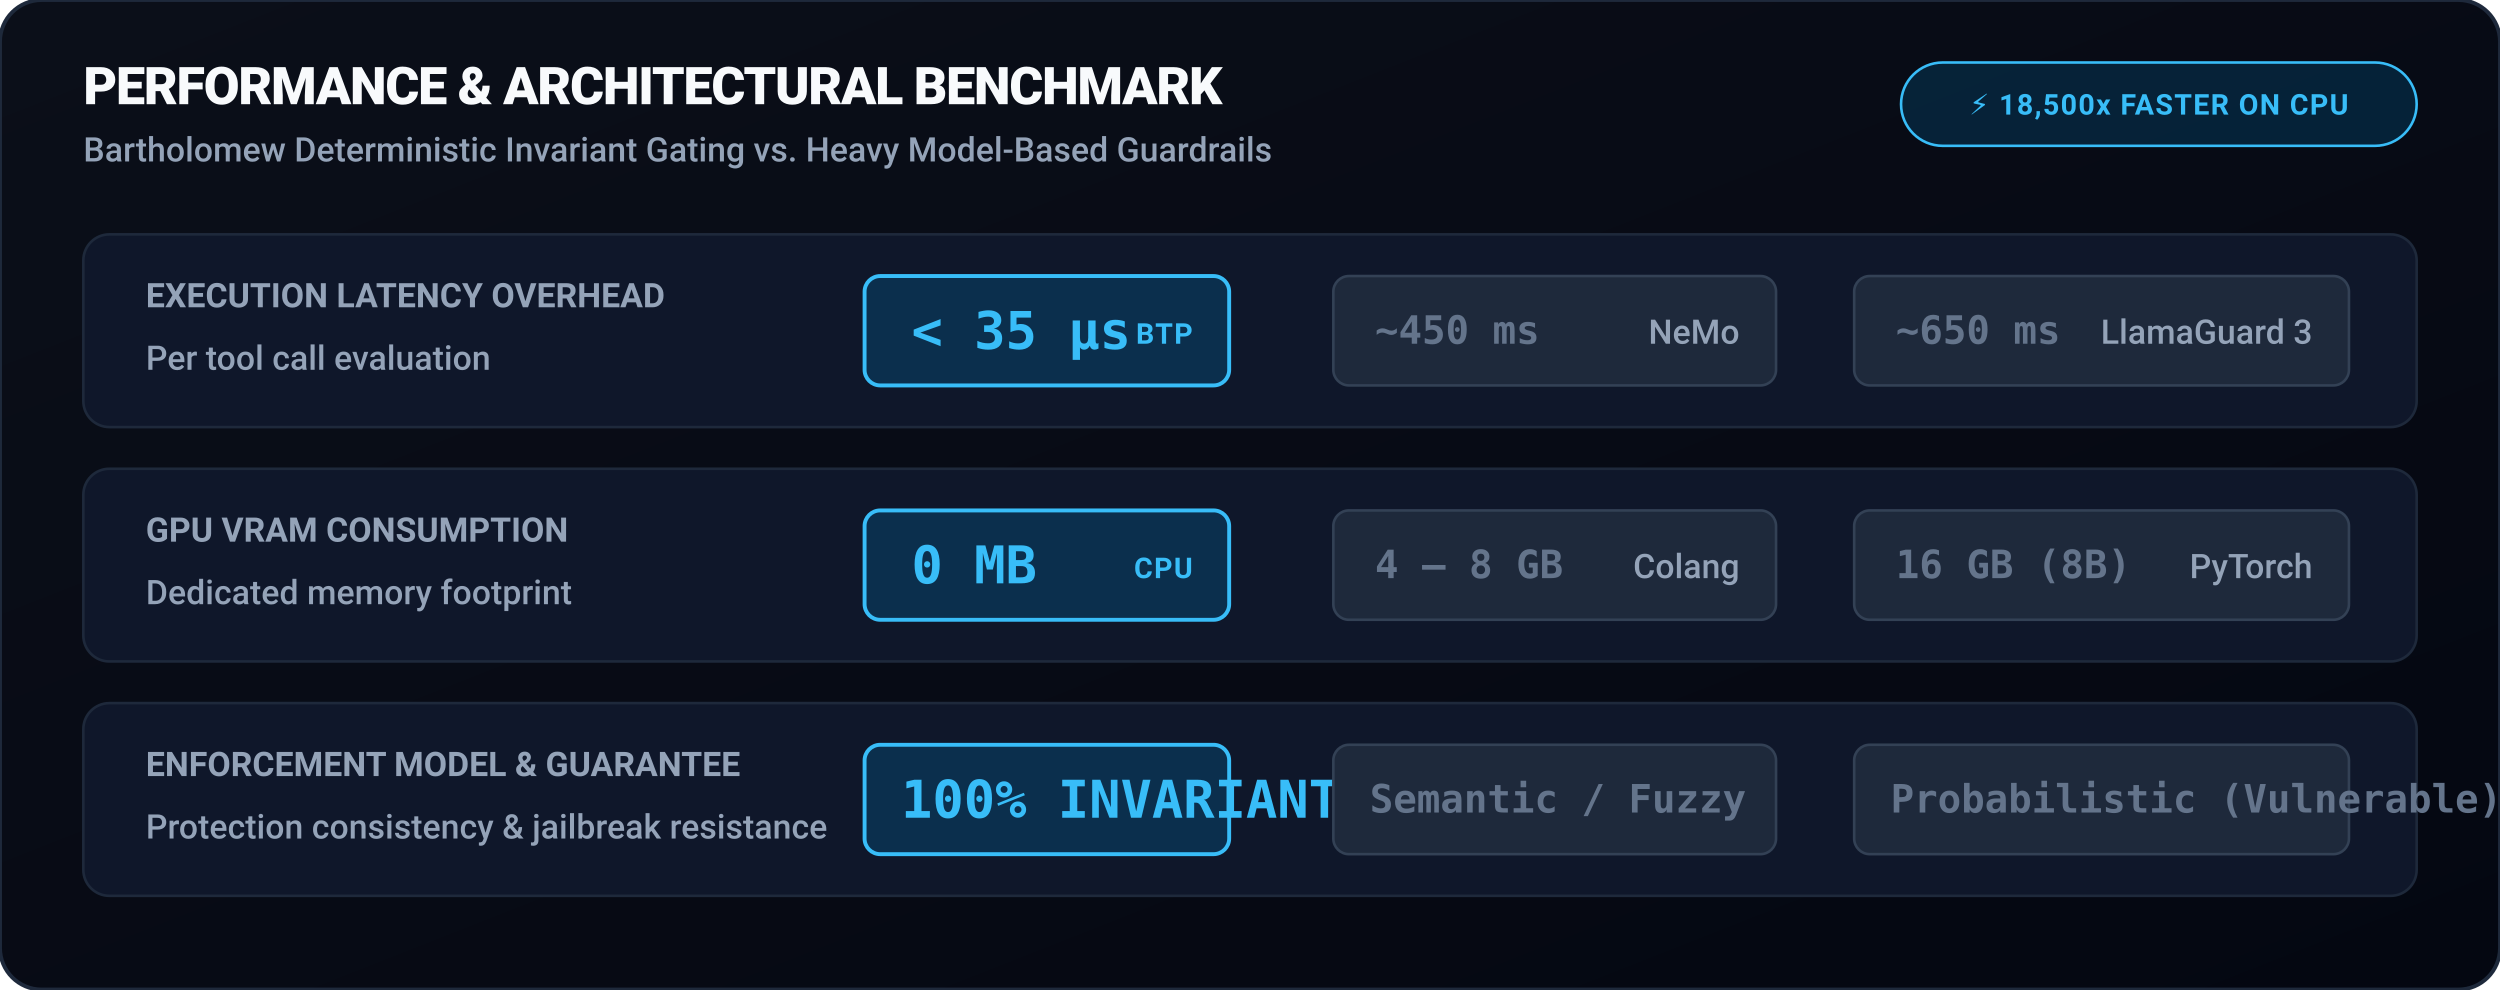
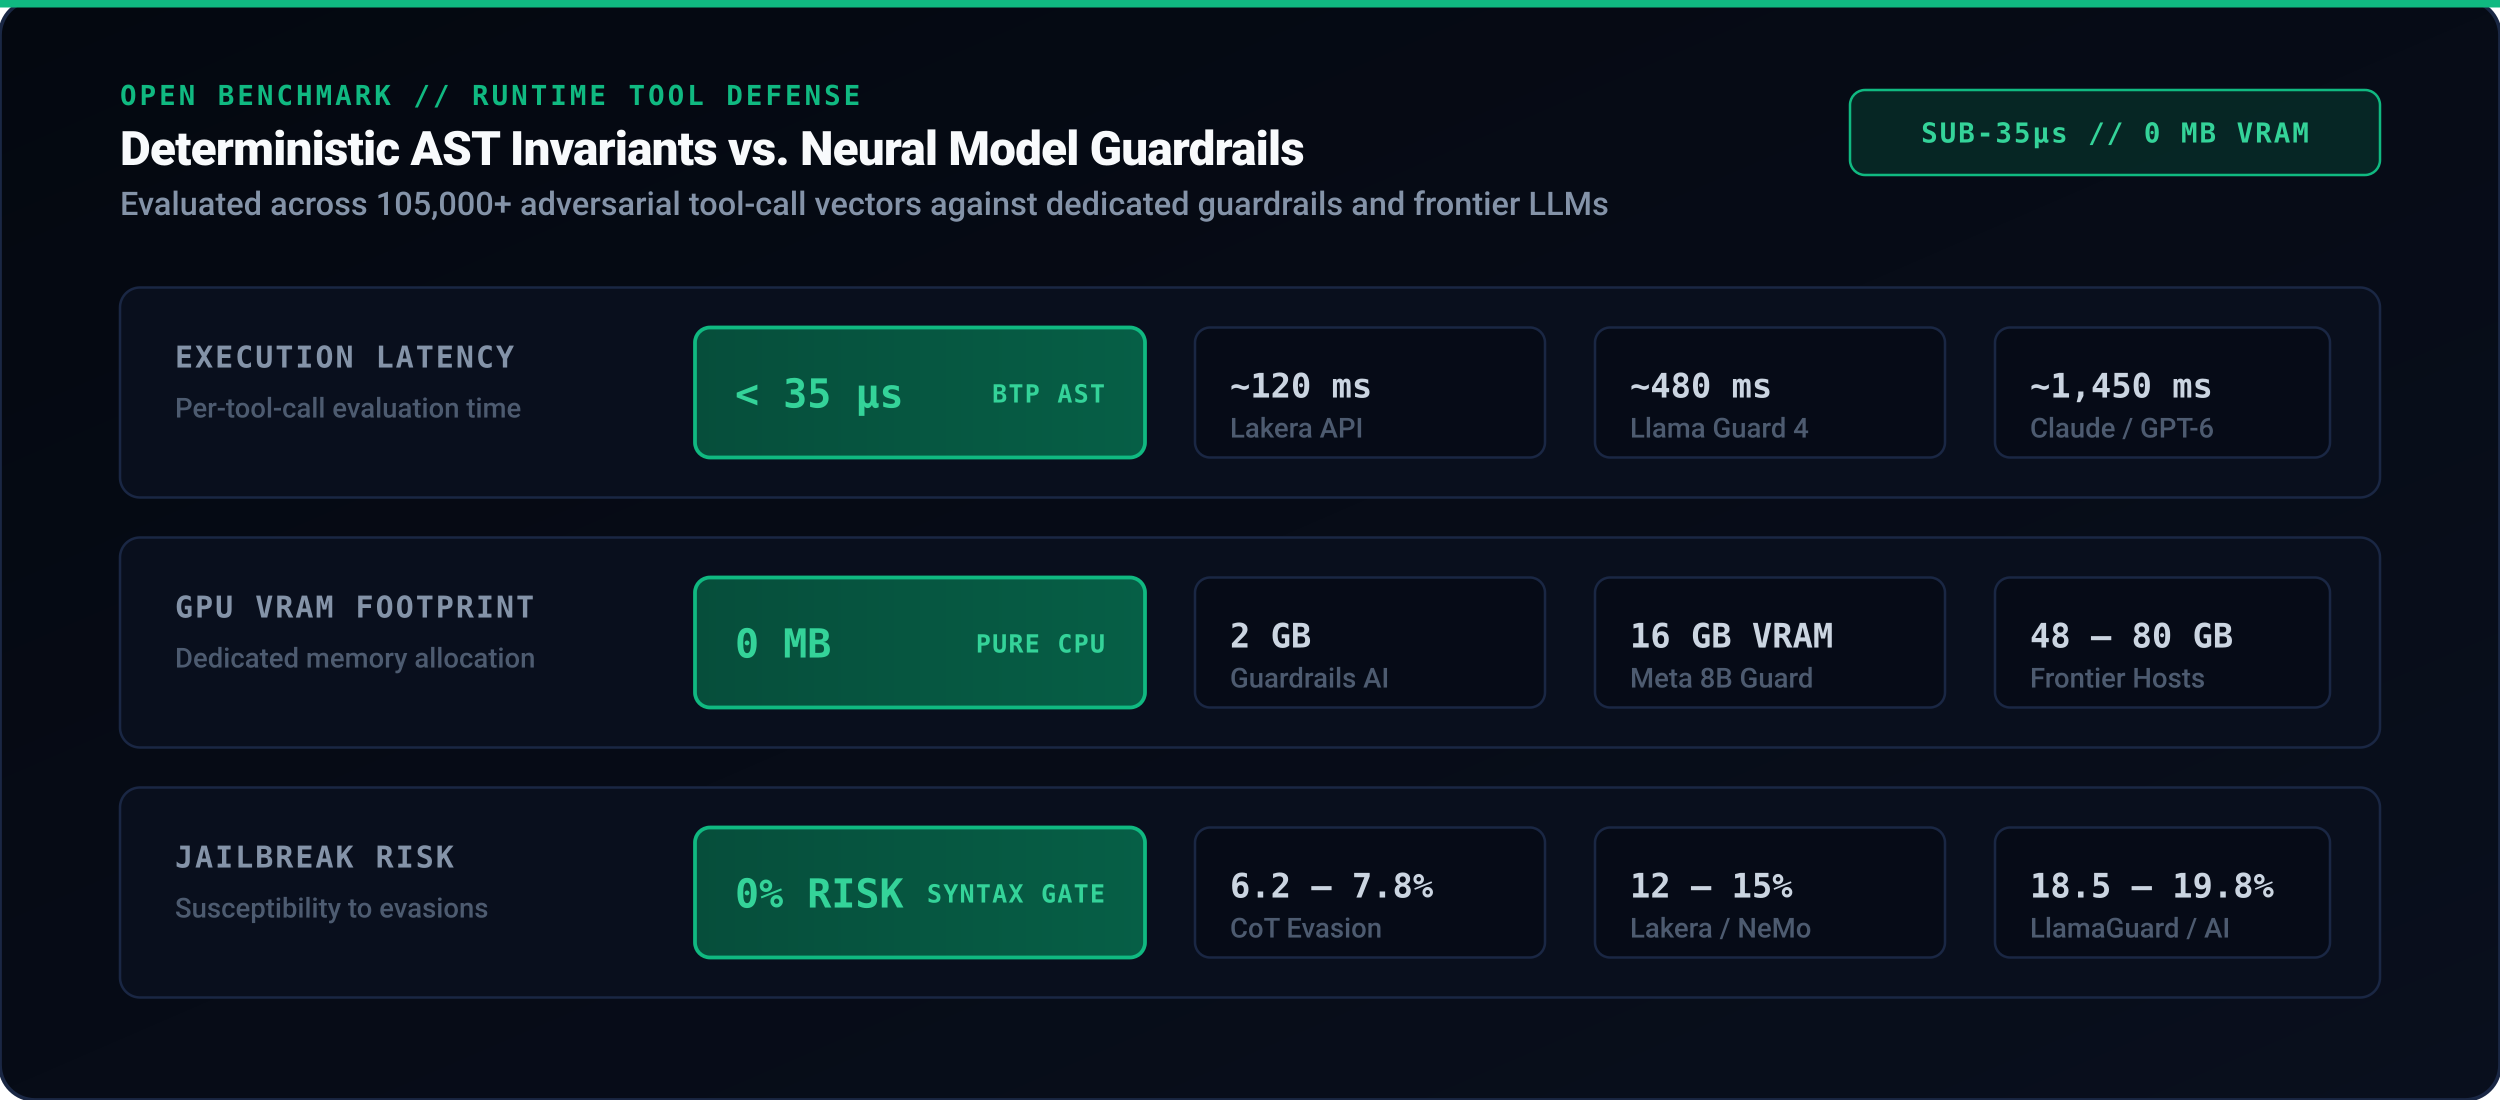
- <svg xmlns="http://www.w3.org/2000/svg" viewBox="0 0 960 380" width="100%" height="100%">
+ <svg xmlns="http://www.w3.org/2000/svg" viewBox="0 0 1000 440" width="100%" height="100%">
  <defs>
    <linearGradient id="bg-grad" x1="0%" y1="0%" x2="100%" y2="100%">
-       <stop offset="0%" stop-color="#0b0f19" />
-       <stop offset="100%" stop-color="#040711" />
+       <stop offset="0%" stop-color="#040810" />
+       <stop offset="100%" stop-color="#090f1d" />
    </linearGradient>
-     <linearGradient id="cyan-glow" x1="0%" y1="0%" x2="100%" y2="0%">
-       <stop offset="0%" stop-color="#38bdf8" />
-       <stop offset="100%" stop-color="#0284c7" />
+     <linearGradient id="lead-pill" x1="0%" y1="0%" x2="100%" y2="0%">
+       <stop offset="0%" stop-color="#064e3b" />
+       <stop offset="100%" stop-color="#065f46" />
    </linearGradient>
-     <linearGradient id="purple-card" x1="0%" y1="0%" x2="100%" y2="100%">
-       <stop offset="0%" stop-color="#1e1b4b" stop-opacity="0.6" />
-       <stop offset="100%" stop-color="#0f172a" stop-opacity="0.8" />
+     <linearGradient id="lead-glow" x1="0%" y1="0%" x2="100%" y2="0%">
+       <stop offset="0%" stop-color="#10b981" />
+       <stop offset="100%" stop-color="#34d399" />
    </linearGradient>
-     <filter id="glow-filter" x="-20%" y="-20%" width="140%" height="140%">
-       <feGaussianBlur stdDeviation="6" result="blur" />
-       <feComposite in="SourceGraphic" in2="blur" operator="over" />
-     </filter>
  </defs>
  <style>
-     .title { font-family: -apple-system, BlinkMacSystemFont, 'Segoe UI', Roboto, Helvetica, Arial, sans-serif; font-size: 20px; font-weight: 800; fill: #f8fafc; letter-spacing: -0.5px; }
-     .subtitle { font-family: -apple-system, BlinkMacSystemFont, 'Segoe UI', Roboto, Helvetica, Arial, sans-serif; font-size: 13px; font-weight: 500; fill: #94a3b8; }
-     .col-header { font-family: -apple-system, BlinkMacSystemFont, 'Segoe UI', Roboto, Helvetica, Arial, sans-serif; font-size: 14px; font-weight: 700; fill: #e2e8f0; }
-     .metric-title { font-family: -apple-system, BlinkMacSystemFont, 'Segoe UI', Roboto, Helvetica, Arial, sans-serif; font-size: 13px; font-weight: 600; fill: #94a3b8; }
-     .val-highlight { font-family: ui-monospace, SFMono-Regular, Menlo, Monaco, Consolas, monospace; font-size: 20px; font-weight: 800; fill: #38bdf8; }
-     .val-standard { font-family: ui-monospace, SFMono-Regular, Menlo, Monaco, Consolas, monospace; font-size: 15px; font-weight: 600; fill: #64748b; }
-     .badge { font-family: -apple-system, BlinkMacSystemFont, 'Segoe UI', Roboto, sans-serif; font-size: 11px; font-weight: 700; text-transform: uppercase; letter-spacing: 0.5px; }
+     .font-sans { font-family: -apple-system, BlinkMacSystemFont, 'Segoe UI', Roboto, Inter, Helvetica, Arial, sans-serif; }
+     .font-mono { font-family: ui-monospace, 'JetBrains Mono', SFMono-Regular, Menlo, Monaco, Consolas, monospace; }
+     .hdr-title { font-size: 19px; font-weight: 800; fill: #f8fafc; letter-spacing: -0.3px; }
+     .hdr-sub { font-size: 13px; font-weight: 500; fill: #8493a8; }
+     .kicker { font-size: 11px; font-weight: 700; fill: #10b981; letter-spacing: 1.2px; text-transform: uppercase; }
+     .row-title { font-size: 12px; font-weight: 700; fill: #8493a8; letter-spacing: 0.8px; text-transform: uppercase; }
+     .row-sub { font-size: 11px; font-weight: 500; fill: #4d5b70; }
+     .val-lead { font-size: 16px; font-weight: 800; fill: #34d399; }
+     .val-comp { font-size: 13.5px; font-weight: 600; fill: #cbd5e1; }
+     .lbl-tag { font-size: 10px; font-weight: 700; letter-spacing: 0.5px; }
+     .badge-top { font-size: 11px; font-weight: 800; fill: #34d399; letter-spacing: 0.8px; }
  </style>
-   <rect width="960" height="380" rx="16" fill="url(#bg-grad)" stroke="#1e293b" stroke-width="1.5" />
-   <g transform="translate(32, 40)">
-     <text class="title" x="0" y="0">PERFORMANCE &amp; ARCHITECTURAL BENCHMARK</text>
-     <text class="subtitle" x="0" y="22">Bartholomew Deterministic Invariant Gating vs. Heavy Model-Based Guardrails</text>
+   <rect width="1000" height="440" rx="14" fill="url(#bg-grad)" stroke="#1a2744" stroke-width="1.5" />
+   <rect x="0" y="0" width="1000" height="3" fill="#10b981" />
+   <g transform="translate(48, 42)">
+     <text class="font-mono kicker" x="0" y="0">OPEN BENCHMARK // RUNTIME TOOL DEFENSE</text>
+     <text class="font-sans hdr-title" x="0" y="24">Deterministic AST Invariants vs. Neural Model Guardrails</text>
+     <text class="font-sans hdr-sub" x="0" y="44">Evaluated across 105,000+ adversarial tool-call vectors against dedicated guardrails and frontier LLMs</text>
  </g>
-   <g transform="translate(730, 24)">
-     <rect width="198" height="32" rx="16" fill="#0369a1" fill-opacity="0.25" stroke="#38bdf8" stroke-width="1" />
-     <text class="badge" x="99" y="20" fill="#38bdf8" text-anchor="middle">⚡ 18,500x FASTER ON CPU</text>
+   <g transform="translate(740, 36)">
+     <rect width="212" height="34" rx="6" fill="#064e3b" fill-opacity="0.4" stroke="#10b981" stroke-width="1" />
+     <text class="font-mono badge-top" x="106" y="21" text-anchor="middle">SUB-35µs // 0 MB VRAM</text>
  </g>
-   <g transform="translate(32, 90)">
-     <rect width="896" height="74" rx="10" fill="#0f172a" stroke="#1e293b" stroke-width="1" />
-     <text class="metric-title" x="24" y="28">EXECUTION LATENCY OVERHEAD</text>
-     <text class="subtitle" x="24" y="52">Per tool call evaluation</text>
-     <g transform="translate(300, 16)">
-       <rect width="140" height="42" rx="6" fill="#0369a1" fill-opacity="0.3" stroke="#38bdf8" stroke-width="1.5" />
-       <text class="val-highlight" x="18" y="28">&lt; 35 µs</text>
-       <text class="badge" x="126" y="26" fill="#38bdf8" text-anchor="end">BTP</text>
+   <g transform="translate(48, 115)">
+     <rect width="904" height="84" rx="8" fill="#090f1d" stroke="#1a2744" stroke-width="1" />
+     <text class="font-mono row-title" x="22" y="32">EXECUTION LATENCY</text>
+     <text class="font-sans row-sub" x="22" y="52">Per-tool-call evaluation time</text>
+     <g transform="translate(230, 16)">
+       <rect width="180" height="52" rx="6" fill="url(#lead-pill)" stroke="#10b981" stroke-width="1.5" />
+       <text class="font-mono val-lead" x="16" y="32">&lt; 35 µs</text>
+       <text class="font-mono lbl-tag" x="164" y="30" fill="#34d399" text-anchor="end">BTP AST</text>
    </g>
-     <g transform="translate(480, 16)">
-       <rect width="170" height="42" rx="6" fill="#1e293b" stroke="#334155" stroke-width="1" />
-       <text class="val-standard" x="16" y="26">~450 ms</text>
-       <text class="subtitle" x="156" y="26" text-anchor="end" font-size="11">NeMo</text>
+     <g transform="translate(430, 16)">
+       <rect width="140" height="52" rx="6" fill="#060b17" stroke="#1a2744" stroke-width="1" />
+       <text class="font-mono val-comp" x="14" y="28">~120 ms</text>
+       <text class="font-sans row-sub" x="14" y="44">Lakera API</text>
    </g>
-     <g transform="translate(680, 16)">
-       <rect width="190" height="42" rx="6" fill="#1e293b" stroke="#334155" stroke-width="1" />
-       <text class="val-standard" x="16" y="26">~650 ms</text>
-       <text class="subtitle" x="176" y="26" text-anchor="end" font-size="11">LlamaGuard 3</text>
+     <g transform="translate(590, 16)">
+       <rect width="140" height="52" rx="6" fill="#060b17" stroke="#1a2744" stroke-width="1" />
+       <text class="font-mono val-comp" x="14" y="28">~480 ms</text>
+       <text class="font-sans row-sub" x="14" y="44">Llama Guard 4</text>
+     </g>
+     <g transform="translate(750, 16)">
+       <rect width="134" height="52" rx="6" fill="#060b17" stroke="#1a2744" stroke-width="1" />
+       <text class="font-mono val-comp" x="14" y="28">~1,450 ms</text>
+       <text class="font-sans row-sub" x="14" y="44">Claude / GPT-6</text>
    </g>
  </g>
-   <g transform="translate(32, 180)">
-     <rect width="896" height="74" rx="10" fill="#0f172a" stroke="#1e293b" stroke-width="1" />
-     <text class="metric-title" x="24" y="28">GPU VRAM CONSUMPTION</text>
-     <text class="subtitle" x="24" y="52">Dedicated memory footprint</text>
-     <g transform="translate(300, 16)">
-       <rect width="140" height="42" rx="6" fill="#0369a1" fill-opacity="0.3" stroke="#38bdf8" stroke-width="1.5" />
-       <text class="val-highlight" x="18" y="28">0 MB</text>
-       <text class="badge" x="126" y="26" fill="#38bdf8" text-anchor="end">CPU</text>
+   <g transform="translate(48, 215)">
+     <rect width="904" height="84" rx="8" fill="#090f1d" stroke="#1a2744" stroke-width="1" />
+     <text class="font-mono row-title" x="22" y="32">GPU VRAM FOOTPRINT</text>
+     <text class="font-sans row-sub" x="22" y="52">Dedicated memory allocation</text>
+     <g transform="translate(230, 16)">
+       <rect width="180" height="52" rx="6" fill="url(#lead-pill)" stroke="#10b981" stroke-width="1.5" />
+       <text class="font-mono val-lead" x="16" y="32">0 MB</text>
+       <text class="font-mono lbl-tag" x="164" y="30" fill="#34d399" text-anchor="end">PURE CPU</text>
    </g>
-     <g transform="translate(480, 16)">
-       <rect width="170" height="42" rx="6" fill="#1e293b" stroke="#334155" stroke-width="1" />
-       <text class="val-standard" x="16" y="26">4 – 8 GB</text>
-       <text class="subtitle" x="156" y="26" text-anchor="end" font-size="11">Colang</text>
+     <g transform="translate(430, 16)">
+       <rect width="140" height="52" rx="6" fill="#060b17" stroke="#1a2744" stroke-width="1" />
+       <text class="font-mono val-comp" x="14" y="28">2 GB</text>
+       <text class="font-sans row-sub" x="14" y="44">Guardrails AI</text>
    </g>
-     <g transform="translate(680, 16)">
-       <rect width="190" height="42" rx="6" fill="#1e293b" stroke="#334155" stroke-width="1" />
-       <text class="val-standard" x="16" y="26">16 GB (8B)</text>
-       <text class="subtitle" x="176" y="26" text-anchor="end" font-size="11">PyTorch</text>
+     <g transform="translate(590, 16)">
+       <rect width="140" height="52" rx="6" fill="#060b17" stroke="#1a2744" stroke-width="1" />
+       <text class="font-mono val-comp" x="14" y="28">16 GB VRAM</text>
+       <text class="font-sans row-sub" x="14" y="44">Meta 8B Guard</text>
+     </g>
+     <g transform="translate(750, 16)">
+       <rect width="134" height="52" rx="6" fill="#060b17" stroke="#1a2744" stroke-width="1" />
+       <text class="font-mono val-comp" x="14" y="28">48 – 80 GB</text>
+       <text class="font-sans row-sub" x="14" y="44">Frontier Hosts</text>
    </g>
  </g>
-   <g transform="translate(32, 270)">
-     <rect width="896" height="74" rx="10" fill="#0f172a" stroke="#1e293b" stroke-width="1" />
-     <text class="metric-title" x="24" y="28">ENFORCEMENT MODEL &amp; GUARANTEE</text>
-     <text class="subtitle" x="24" y="52">Protection consistency &amp; jailbreak resistance</text>
-     <g transform="translate(300, 16)">
-       <rect width="140" height="42" rx="6" fill="#0369a1" fill-opacity="0.3" stroke="#38bdf8" stroke-width="1.5" />
-       <text class="val-highlight" x="14" y="28" font-size="13">100% INVARIANT</text>
+   <g transform="translate(48, 315)">
+     <rect width="904" height="84" rx="8" fill="#090f1d" stroke="#1a2744" stroke-width="1" />
+     <text class="font-mono row-title" x="22" y="32">JAILBREAK RISK</text>
+     <text class="font-sans row-sub" x="22" y="52">Susceptibility to evasions</text>
+     <g transform="translate(230, 16)">
+       <rect width="180" height="52" rx="6" fill="url(#lead-pill)" stroke="#10b981" stroke-width="1.5" />
+       <text class="font-mono val-lead" x="16" y="32">0% RISK</text>
+       <text class="font-mono lbl-tag" x="164" y="30" fill="#34d399" text-anchor="end">SYNTAX GATE</text>
    </g>
-     <g transform="translate(480, 16)">
-       <rect width="170" height="42" rx="6" fill="#1e293b" stroke="#334155" stroke-width="1" />
-       <text class="val-standard" x="14" y="26" font-size="13">Semantic / Fuzzy</text>
+     <g transform="translate(430, 16)">
+       <rect width="140" height="52" rx="6" fill="#060b17" stroke="#1a2744" stroke-width="1" />
+       <text class="font-mono val-comp" x="14" y="28">6.2 – 7.8%</text>
+       <text class="font-sans row-sub" x="14" y="44">CoT Evasion</text>
    </g>
-     <g transform="translate(680, 16)">
-       <rect width="190" height="42" rx="6" fill="#1e293b" stroke="#334155" stroke-width="1" />
-       <text class="val-standard" x="14" y="26" font-size="13">Probabilistic (Vulnerable)</text>
+     <g transform="translate(590, 16)">
+       <rect width="140" height="52" rx="6" fill="#060b17" stroke="#1a2744" stroke-width="1" />
+       <text class="font-mono val-comp" x="14" y="28">12 – 15%</text>
+       <text class="font-sans row-sub" x="14" y="44">Lakera / NeMo</text>
+     </g>
+     <g transform="translate(750, 16)">
+       <rect width="134" height="52" rx="6" fill="#060b17" stroke="#1a2744" stroke-width="1" />
+       <text class="font-mono val-comp" x="14" y="28">18.5 – 19.8%</text>
+       <text class="font-sans row-sub" x="14" y="44">LlamaGuard / AI</text>
    </g>
  </g>
</svg>
